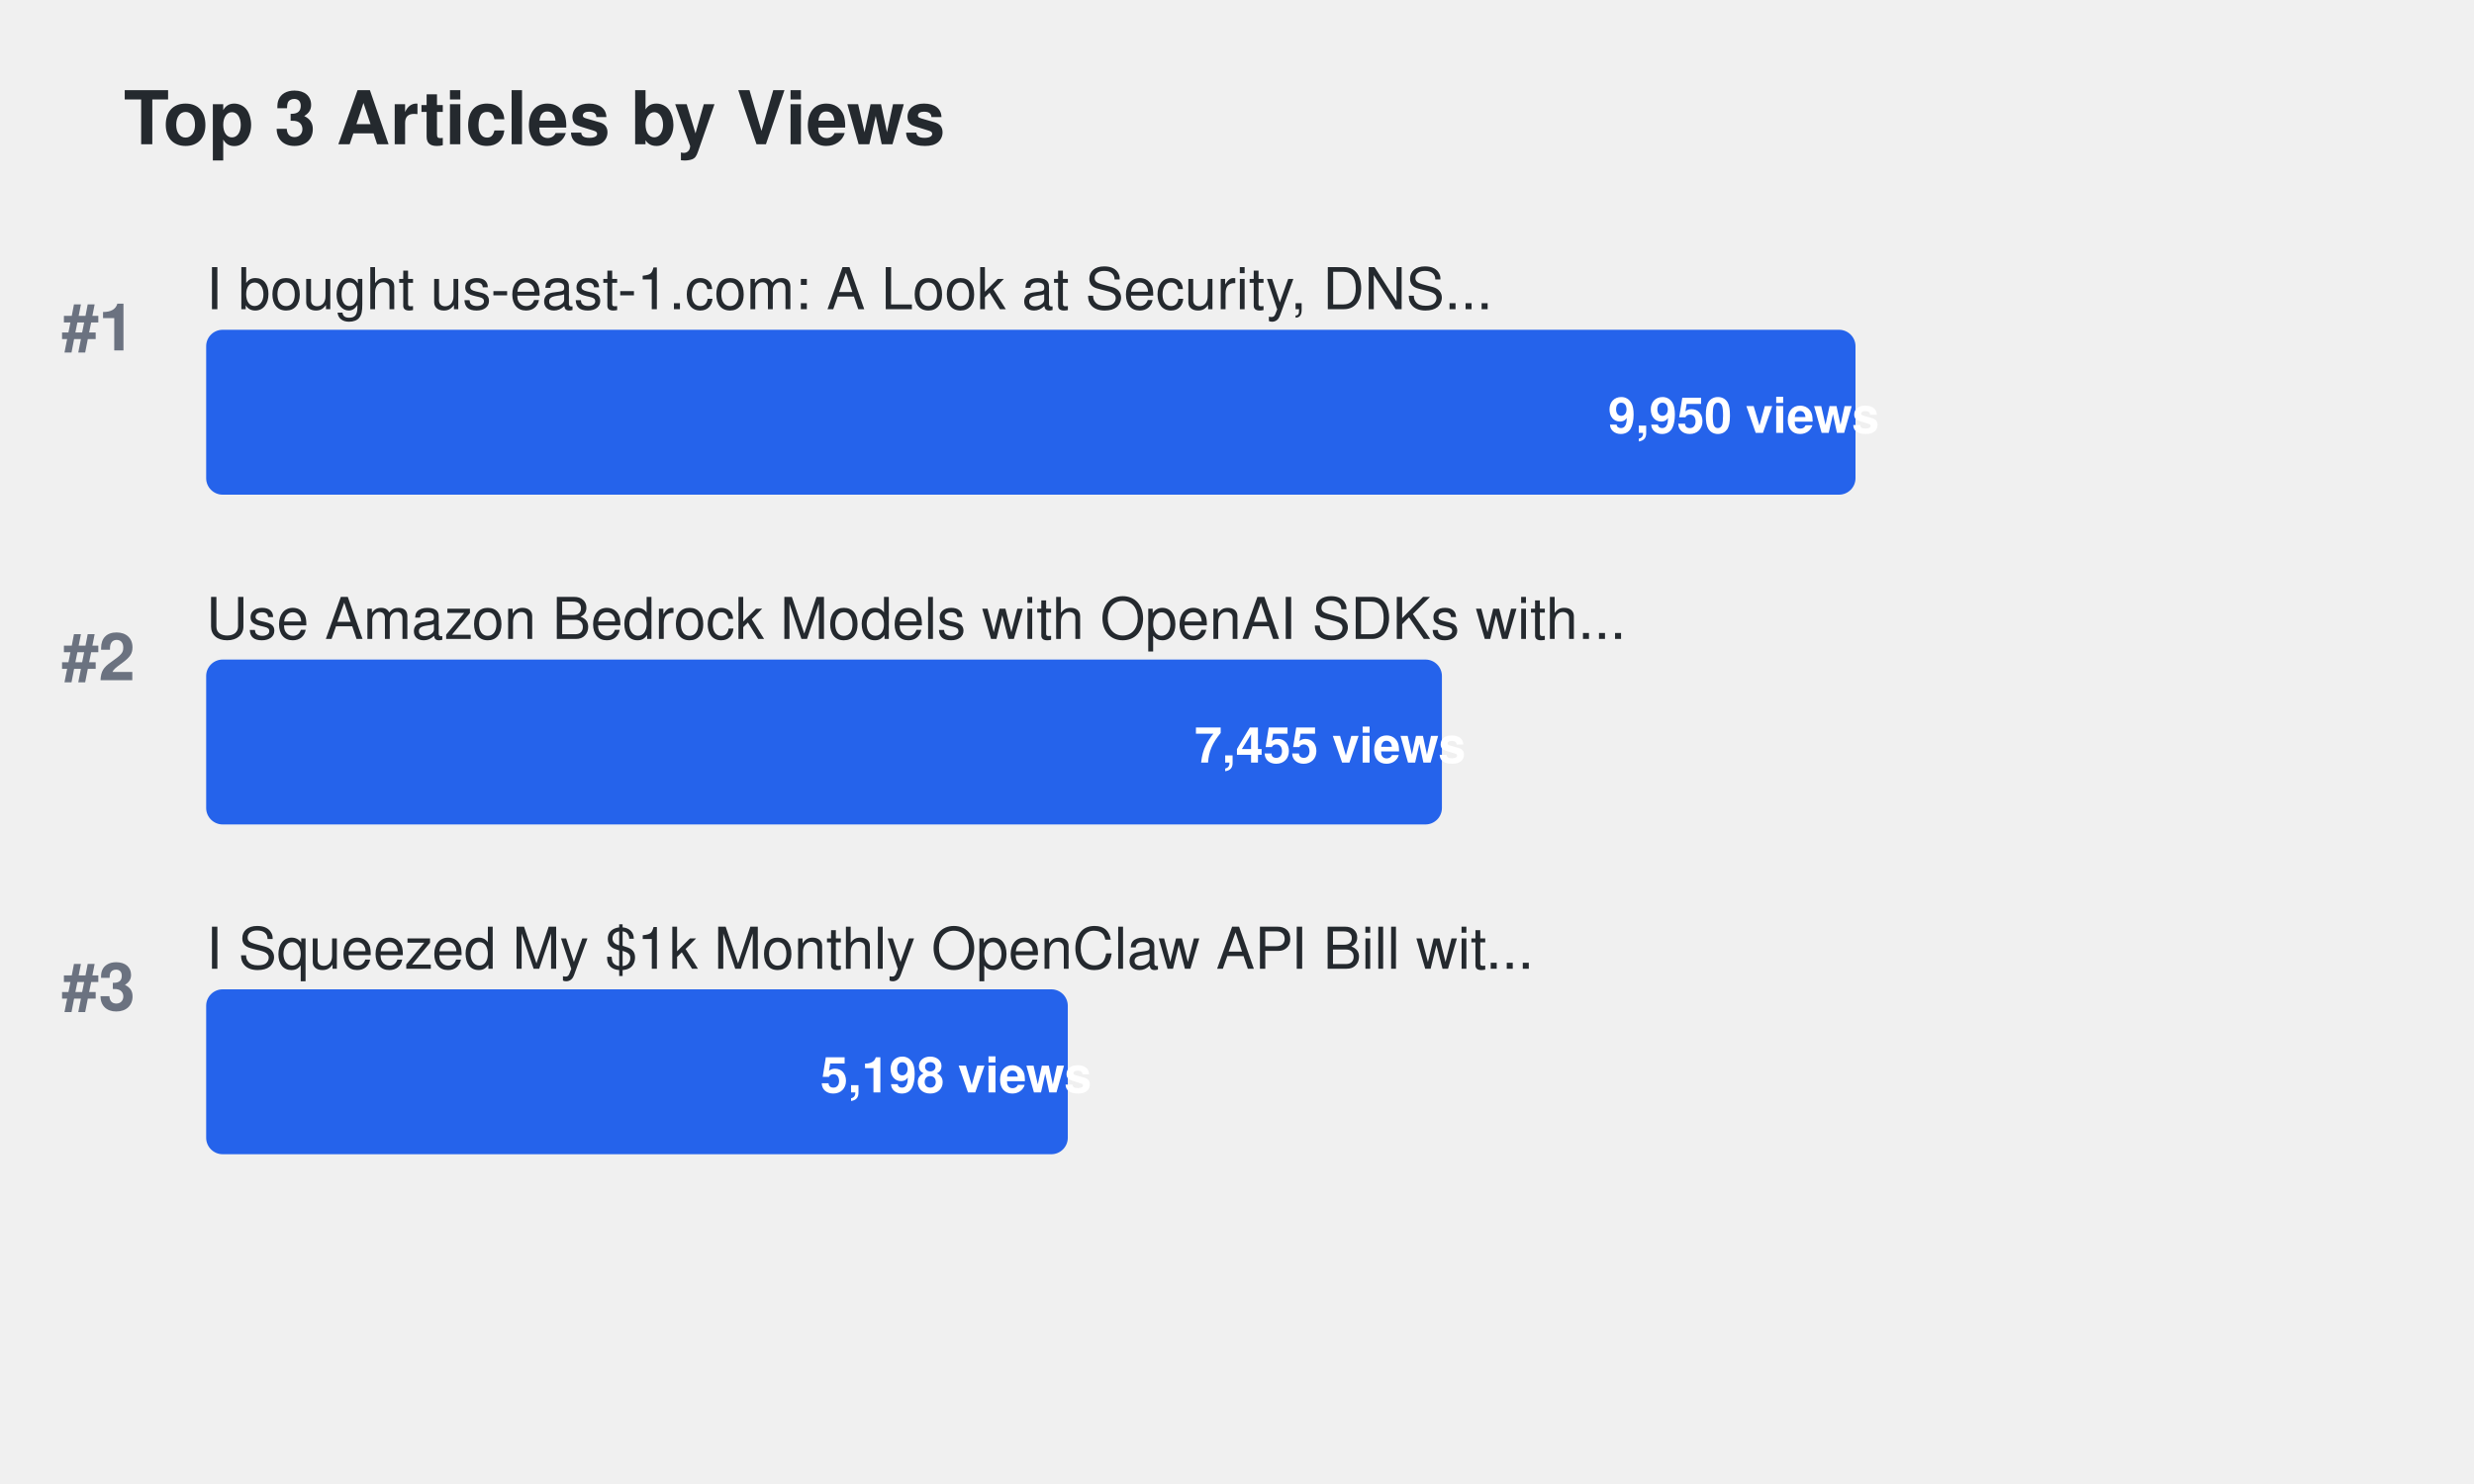
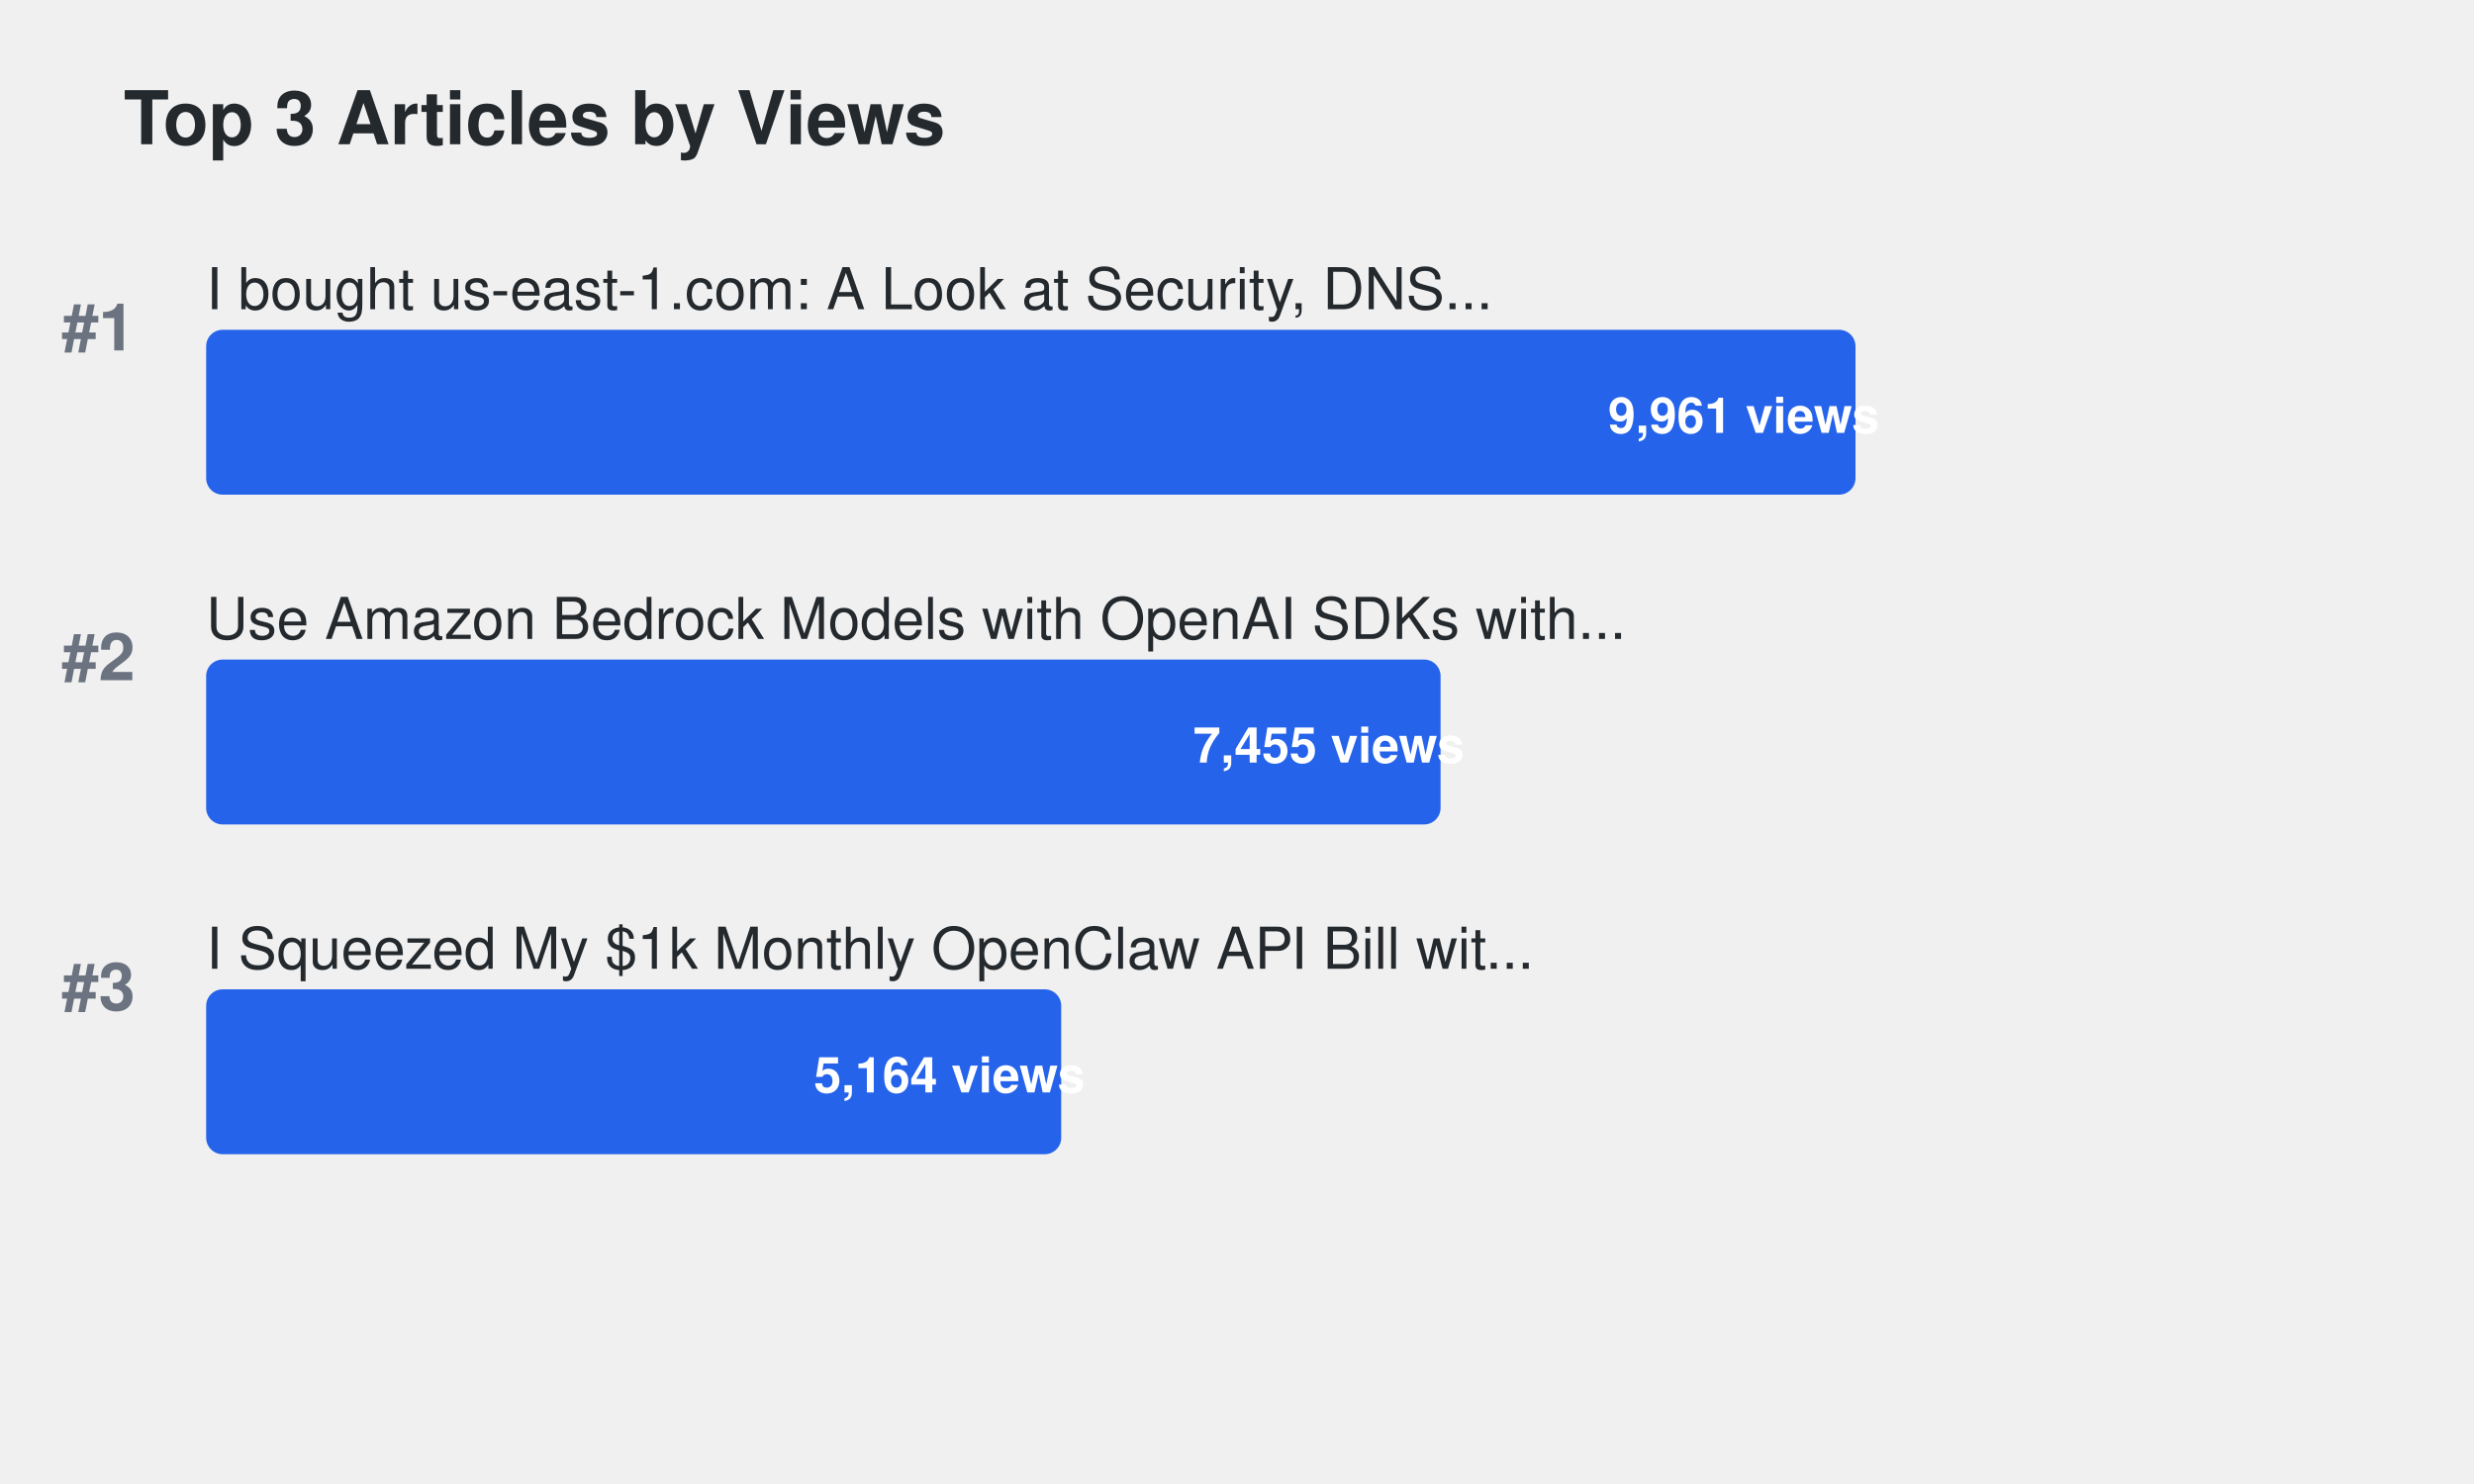
<svg xmlns="http://www.w3.org/2000/svg" width="600" height="360">
  <defs>
    <style>
.title { font-family: -apple-system, BlinkMacSystemFont, "Segoe UI", Helvetica, Arial, sans-serif; font-size: 18px; font-weight: 600; fill: #24292e; }
.article-title { font-family: -apple-system, BlinkMacSystemFont, "Segoe UI", Helvetica, Arial, sans-serif; font-size: 14px; font-weight: 500; fill: #24292e; }
.metric-value { font-family: -apple-system, BlinkMacSystemFont, "Segoe UI", Helvetica, Arial, sans-serif; font-size: 12px; font-weight: 600; fill: #ffffff; }
.rank { font-family: -apple-system, BlinkMacSystemFont, "Segoe UI", Helvetica, Arial, sans-serif; font-size: 16px; font-weight: 700; fill: #6b7280; }
.bar { rx: 4; ry: 4; }
.bar:hover { opacity: 0.8; cursor: pointer; }
a { text-decoration: none; }
a:hover .article-title { fill: #0969da; text-decoration: underline; }
a:hover .bar { opacity: 0.9; }
</style>
  </defs>
  <text x="30" y="35" class="title">Top 3 Articles by Views</text>
  <text x="15" y="85" class="rank">#1</text>
  <a href="https://dev.to/aws-builders/i-bought-us-east-1com-a-look-at-security-dns-traffic-and-protecting-aws-users-15ng" target="_blank">
    <text x="50" y="75" class="article-title">I bought us-east-1.com: A Look at Security, DNS...</text>
    <rect x="50" y="80" width="400.0" height="40" fill="#2563eb" class="bar">
</rect>
-     <text x="390.0" y="105" class="metric-value" fill="#ffffff">9,950 views</text>
+     <text x="390.0" y="105" class="metric-value" fill="#ffffff">9,961 views</text>
  </a>
  <text x="15" y="165" class="rank">#2</text>
  <a href="https://dev.to/aws-builders/use-amazon-bedrock-models-via-an-openai-api-compatible-serverless-endpoint-now-without-fixed-cost-5hf5" target="_blank">
    <text x="50" y="155" class="article-title">Use Amazon Bedrock Models with OpenAI SDKs with...</text>
-     <rect x="50" y="160" width="299.698" height="40" fill="#2563eb" class="bar">
+     <rect x="50" y="160" width="299.368" height="40" fill="#2563eb" class="bar">
</rect>
-     <text x="289.698" y="185" class="metric-value" fill="#ffffff">7,455 views</text>
+     <text x="289.368" y="185" class="metric-value" fill="#ffffff">7,455 views</text>
  </a>
  <text x="15" y="245" class="rank">#3</text>
  <a href="https://dev.to/aws-builders/i-squeezed-my-1k-monthly-openclaw-api-bill-with-20month-in-aws-credits-heres-the-exact-setup-3gj4" target="_blank">
    <text x="50" y="235" class="article-title">I Squeezed My $1k Monthly OpenClaw API Bill wit...</text>
-     <rect x="50" y="240" width="208.965" height="40" fill="#2563eb" class="bar">
+     <rect x="50" y="240" width="207.369" height="40" fill="#2563eb" class="bar">
</rect>
-     <text x="198.965" y="265" class="metric-value" fill="#ffffff">5,198 views</text>
+     <text x="197.369" y="265" class="metric-value" fill="#ffffff">5,164 views</text>
  </a>
</svg>
